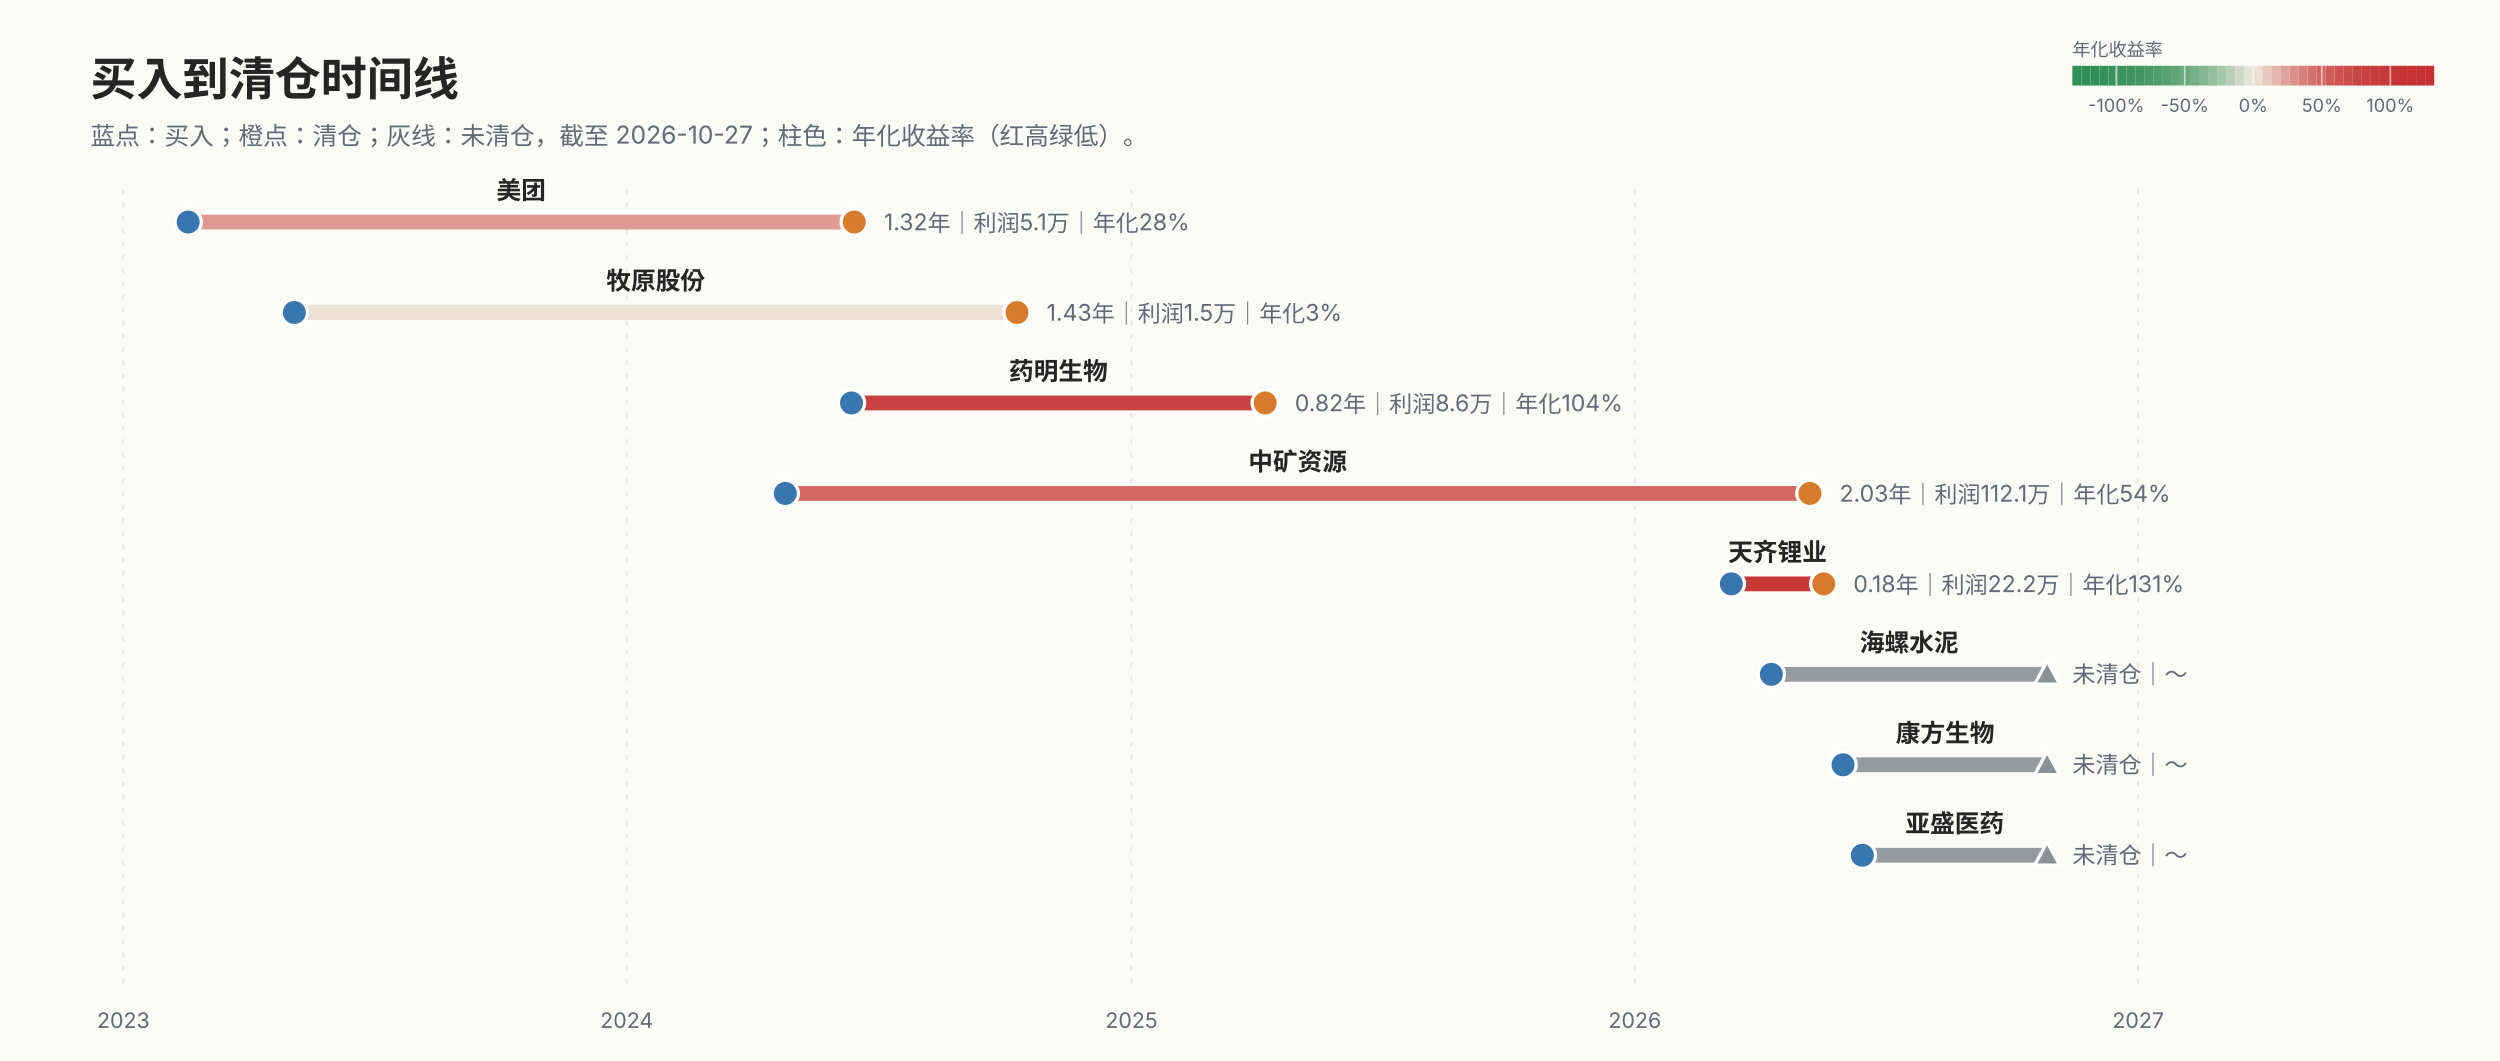
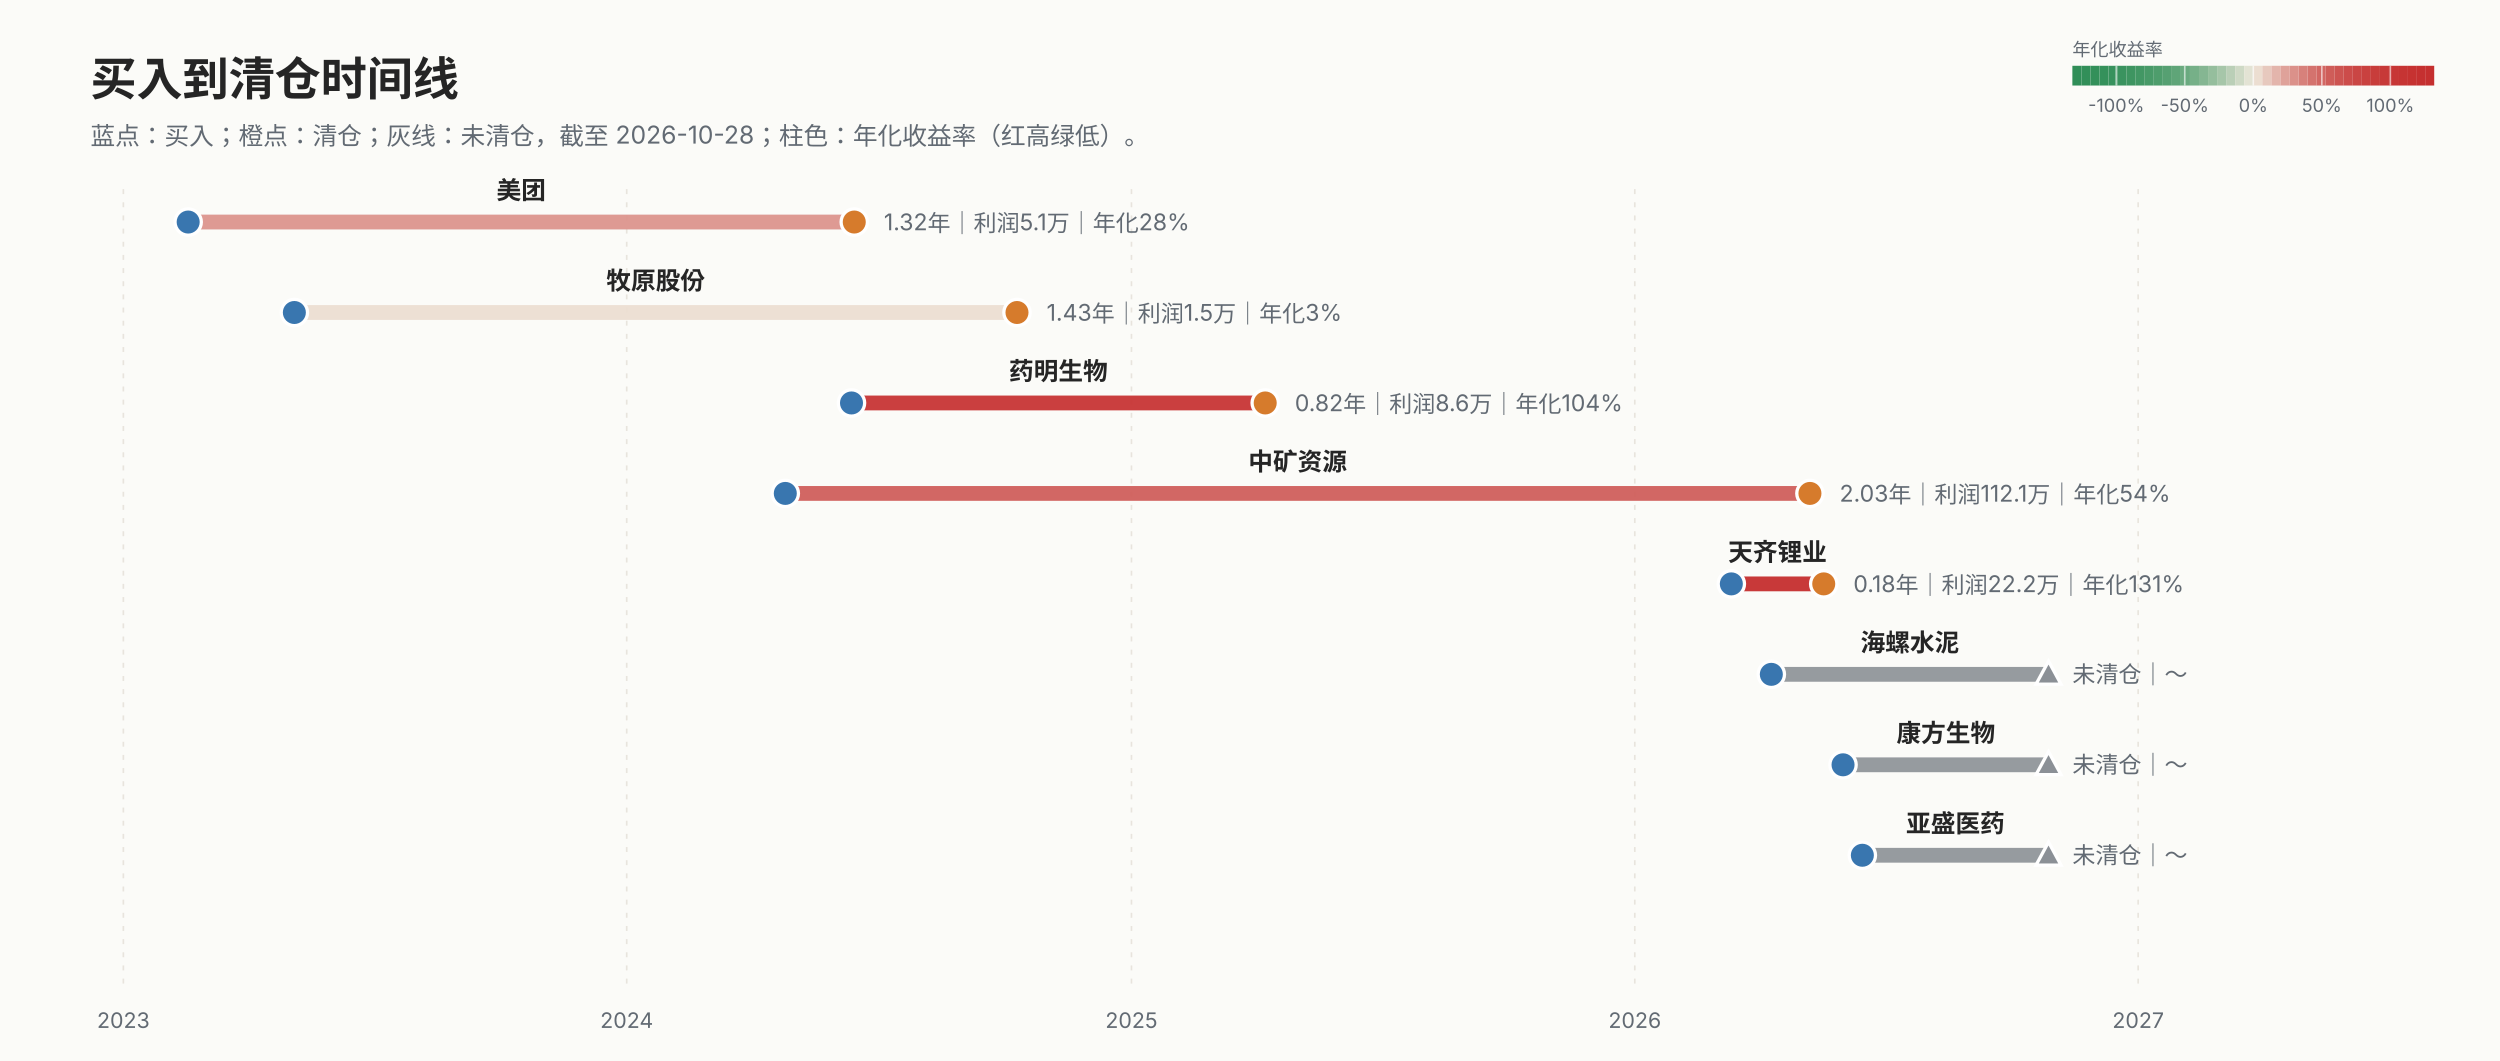
<svg xmlns="http://www.w3.org/2000/svg" width="1520" height="645" viewBox="0 0 1520 645" role="img" aria-label="买入到清仓时间线">
  <rect width="100%" height="100%" fill="#fbfbf8" />
  <style>text{font-family:"Inter","Noto Sans SC","PingFang SC","Microsoft YaHei",Arial,sans-serif;}</style>
  <text x="55" y="58" font-size="28" font-weight="700" fill="#252525">买入到清仓时间线</text>
  <g>
    <rect x="1260.00" y="40" width="5.50" height="12" fill="#308e58" />
    <rect x="1265.50" y="40" width="5.50" height="12" fill="#328f59" />
    <rect x="1271.00" y="40" width="5.50" height="12" fill="#33905a" />
    <rect x="1276.50" y="40" width="5.50" height="12" fill="#35915b" />
    <rect x="1282.00" y="40" width="5.50" height="12" fill="#37925d" />
    <rect x="1287.50" y="40" width="5.50" height="12" fill="#3a935f" />
    <rect x="1293.00" y="40" width="5.50" height="12" fill="#3e9561" />
    <rect x="1298.50" y="40" width="5.50" height="12" fill="#429764" />
    <rect x="1304.00" y="40" width="5.50" height="12" fill="#489a68" />
    <rect x="1309.50" y="40" width="5.50" height="12" fill="#4e9d6c" />
    <rect x="1315.00" y="40" width="5.50" height="12" fill="#56a072" />
    <rect x="1320.50" y="40" width="5.50" height="12" fill="#5fa578" />
    <rect x="1326.00" y="40" width="5.50" height="12" fill="#6aaa7f" />
    <rect x="1331.50" y="40" width="5.50" height="12" fill="#76b088" />
    <rect x="1337.00" y="40" width="5.50" height="12" fill="#85b692" />
    <rect x="1342.50" y="40" width="5.50" height="12" fill="#95be9d" />
    <rect x="1348.00" y="40" width="5.50" height="12" fill="#a6c6a9" />
    <rect x="1353.50" y="40" width="5.50" height="12" fill="#bacfb7" />
    <rect x="1359.00" y="40" width="5.50" height="12" fill="#ced9c5" />
    <rect x="1364.50" y="40" width="5.50" height="12" fill="#e3e3d4" />
    <rect x="1370.00" y="40" width="5.50" height="12" fill="#ecded1" />
    <rect x="1375.50" y="40" width="5.50" height="12" fill="#e7c9be" />
    <rect x="1381.00" y="40" width="5.50" height="12" fill="#e3b5ac" />
    <rect x="1386.50" y="40" width="5.50" height="12" fill="#dfa29a" />
    <rect x="1392.00" y="40" width="5.50" height="12" fill="#db918a" />
    <rect x="1397.50" y="40" width="5.50" height="12" fill="#d7817b" />
    <rect x="1403.00" y="40" width="5.50" height="12" fill="#d4736e" />
    <rect x="1408.50" y="40" width="5.50" height="12" fill="#d26763" />
    <rect x="1414.00" y="40" width="5.50" height="12" fill="#cf5d59" />
    <rect x="1419.50" y="40" width="5.50" height="12" fill="#cd5451" />
    <rect x="1425.00" y="40" width="5.50" height="12" fill="#cc4c4a" />
    <rect x="1430.50" y="40" width="5.50" height="12" fill="#ca4644" />
    <rect x="1436.00" y="40" width="5.50" height="12" fill="#c9413f" />
    <rect x="1441.50" y="40" width="5.50" height="12" fill="#c83d3b" />
    <rect x="1447.00" y="40" width="5.50" height="12" fill="#c73938" />
    <rect x="1452.50" y="40" width="5.50" height="12" fill="#c73635" />
    <rect x="1458.00" y="40" width="5.50" height="12" fill="#c63433" />
    <rect x="1463.50" y="40" width="5.50" height="12" fill="#c63231" />
    <rect x="1469.00" y="40" width="5.50" height="12" fill="#c53030" />
    <rect x="1474.50" y="40" width="5.50" height="12" fill="#c52f2f" />
    <line x1="1286.67" y1="40" x2="1286.67" y2="52" stroke="#fff" stroke-width="1" opacity=".6" />
    <text x="1286.67" y="68" font-size="11" fill="#626a73" text-anchor="middle">-100%</text>
    <line x1="1328.33" y1="40" x2="1328.33" y2="52" stroke="#fff" stroke-width="1" opacity=".6" />
    <text x="1328.33" y="68" font-size="11" fill="#626a73" text-anchor="middle">-50%</text>
    <line x1="1370.00" y1="40" x2="1370.00" y2="52" stroke="#fff" stroke-width="1" opacity=".6" />
    <text x="1370.00" y="68" font-size="11" fill="#626a73" text-anchor="middle">0%</text>
    <line x1="1411.67" y1="40" x2="1411.67" y2="52" stroke="#fff" stroke-width="1" opacity=".6" />
    <text x="1411.67" y="68" font-size="11" fill="#626a73" text-anchor="middle">50%</text>
    <line x1="1453.33" y1="40" x2="1453.33" y2="52" stroke="#fff" stroke-width="1" opacity=".6" />
    <text x="1453.33" y="68" font-size="11" fill="#626a73" text-anchor="middle">100%</text>
    <text x="1260" y="34" font-size="11" fill="#626a73">年化收益率</text>
  </g>
-   <text x="55" y="88" font-size="15" fill="#626a73">蓝点：买入；橙点：清仓；灰线：未清仓，截至 2026-10-27；柱色：年化收益率（红高绿低）。</text>
+   <text x="55" y="88" font-size="15" fill="#626a73">蓝点：买入；橙点：清仓；灰线：未清仓，截至 2026-10-28；柱色：年化收益率（红高绿低）。</text>
  <line x1="75.00" y1="115" x2="75.00" y2="600" stroke="#ddd7ce" opacity=".65" stroke-dasharray="3 5" />
  <text x="75.00" y="625" font-size="13" fill="#626a73" text-anchor="middle">2023</text>
  <line x1="381.04" y1="115" x2="381.04" y2="600" stroke="#ddd7ce" opacity=".65" stroke-dasharray="3 5" />
  <text x="381.04" y="625" font-size="13" fill="#626a73" text-anchor="middle">2024</text>
  <line x1="687.92" y1="115" x2="687.92" y2="600" stroke="#ddd7ce" opacity=".65" stroke-dasharray="3 5" />
  <text x="687.92" y="625" font-size="13" fill="#626a73" text-anchor="middle">2025</text>
  <line x1="993.96" y1="115" x2="993.96" y2="600" stroke="#ddd7ce" opacity=".65" stroke-dasharray="3 5" />
  <text x="993.96" y="625" font-size="13" fill="#626a73" text-anchor="middle">2026</text>
  <line x1="1300.00" y1="115" x2="1300.00" y2="600" stroke="#ddd7ce" opacity=".65" stroke-dasharray="3 5" />
  <text x="1300.00" y="625" font-size="13" fill="#626a73" text-anchor="middle">2027</text>
  <line x1="114.41" y1="135" x2="519.39" y2="135" stroke="#dc958e" stroke-width="9" opacity=".95" />
  <circle cx="519.39" cy="135" r="8" fill="#d67b2c" stroke="#fff" stroke-width="2" />
  <circle cx="114.41" cy="135" r="8" fill="#3976af" stroke="#fff" stroke-width="2" />
  <text x="316.90" y="121" font-size="15" font-weight="700" fill="#252525" text-anchor="middle">美团</text>
  <text x="537.39" y="140" font-size="14" fill="#626a73">1.32年｜利润5.1万｜年化28%</text>
  <line x1="178.97" y1="190" x2="618.33" y2="190" stroke="#ecded2" stroke-width="9" opacity=".95" />
  <circle cx="618.33" cy="190" r="8" fill="#d67b2c" stroke="#fff" stroke-width="2" />
  <circle cx="178.97" cy="190" r="8" fill="#3976af" stroke="#fff" stroke-width="2" />
  <text x="398.65" y="176" font-size="15" font-weight="700" fill="#252525" text-anchor="middle">牧原股份</text>
  <text x="636.33" y="195" font-size="14" fill="#626a73">1.43年｜利润1.5万｜年化3%</text>
  <line x1="517.71" y1="245" x2="769.25" y2="245" stroke="#c73535" stroke-width="9" opacity=".95" />
  <circle cx="769.25" cy="245" r="8" fill="#d67b2c" stroke="#fff" stroke-width="2" />
  <circle cx="517.71" cy="245" r="8" fill="#3976af" stroke="#fff" stroke-width="2" />
  <text x="643.48" y="231" font-size="15" font-weight="700" fill="#252525" text-anchor="middle">药明生物</text>
  <text x="787.25" y="250" font-size="14" fill="#626a73">0.82年｜利润8.6万｜年化104%</text>
  <line x1="477.46" y1="300" x2="1100.44" y2="300" stroke="#d0605c" stroke-width="9" opacity=".95" />
  <circle cx="1100.44" cy="300" r="8" fill="#d67b2c" stroke="#fff" stroke-width="2" />
  <circle cx="477.46" cy="300" r="8" fill="#3976af" stroke="#fff" stroke-width="2" />
  <text x="788.95" y="286" font-size="15" font-weight="700" fill="#252525" text-anchor="middle">中矿资源</text>
  <text x="1118.44" y="305" font-size="14" fill="#626a73">2.03年｜利润112.1万｜年化54%</text>
  <line x1="1052.65" y1="355" x2="1108.83" y2="355" stroke="#c52f2f" stroke-width="9" opacity=".95" />
  <circle cx="1108.83" cy="355" r="8" fill="#d67b2c" stroke="#fff" stroke-width="2" />
  <circle cx="1052.65" cy="355" r="8" fill="#3976af" stroke="#fff" stroke-width="2" />
  <text x="1080.74" y="341" font-size="15" font-weight="700" fill="#252525" text-anchor="middle">天齐锂业</text>
  <text x="1126.83" y="360" font-size="14" fill="#626a73">0.18年｜利润22.2万｜年化131%</text>
-   <line x1="1076.97" y1="410" x2="1244.66" y2="410" stroke="#8b9096" stroke-width="9" opacity=".9" />
-   <polygon points="1244.66,402 1237.06,416 1252.26,416" fill="#8b9096" stroke="#fff" stroke-width="2" />
+   <line x1="1076.97" y1="410" x2="1245.50" y2="410" stroke="#8b9096" stroke-width="9" opacity=".9" />
+   <polygon points="1245.50,402 1237.90,416 1253.10,416" fill="#8b9096" stroke="#fff" stroke-width="2" />
  <circle cx="1076.97" cy="410" r="8" fill="#3976af" stroke="#fff" stroke-width="2" />
-   <text x="1160.81" y="396" font-size="15" font-weight="700" fill="#252525" text-anchor="middle">海螺水泥</text>
+   <text x="1161.23" y="396" font-size="15" font-weight="700" fill="#252525" text-anchor="middle">海螺水泥</text>
  <text x="1260.00" y="415" font-size="14" fill="#626a73">未清仓｜～</text>
-   <line x1="1120.57" y1="465" x2="1244.66" y2="465" stroke="#8b9096" stroke-width="9" opacity=".9" />
-   <polygon points="1244.66,457 1237.06,471 1252.26,471" fill="#8b9096" stroke="#fff" stroke-width="2" />
+   <line x1="1120.57" y1="465" x2="1245.50" y2="465" stroke="#8b9096" stroke-width="9" opacity=".9" />
+   <polygon points="1245.50,457 1237.90,471 1253.10,471" fill="#8b9096" stroke="#fff" stroke-width="2" />
  <circle cx="1120.57" cy="465" r="8" fill="#3976af" stroke="#fff" stroke-width="2" />
-   <text x="1182.61" y="451" font-size="15" font-weight="700" fill="#252525" text-anchor="middle">康方生物</text>
+   <text x="1183.03" y="451" font-size="15" font-weight="700" fill="#252525" text-anchor="middle">康方生物</text>
  <text x="1260.00" y="470" font-size="14" fill="#626a73">未清仓｜～</text>
-   <line x1="1132.31" y1="520" x2="1244.66" y2="520" stroke="#8b9096" stroke-width="9" opacity=".9" />
-   <polygon points="1244.66,512 1237.06,526 1252.26,526" fill="#8b9096" stroke="#fff" stroke-width="2" />
+   <line x1="1132.31" y1="520" x2="1245.50" y2="520" stroke="#8b9096" stroke-width="9" opacity=".9" />
+   <polygon points="1245.50,512 1237.90,526 1253.10,526" fill="#8b9096" stroke="#fff" stroke-width="2" />
  <circle cx="1132.31" cy="520" r="8" fill="#3976af" stroke="#fff" stroke-width="2" />
-   <text x="1188.48" y="506" font-size="15" font-weight="700" fill="#252525" text-anchor="middle">亚盛医药</text>
+   <text x="1188.90" y="506" font-size="15" font-weight="700" fill="#252525" text-anchor="middle">亚盛医药</text>
  <text x="1260.00" y="525" font-size="14" fill="#626a73">未清仓｜～</text>
</svg>
